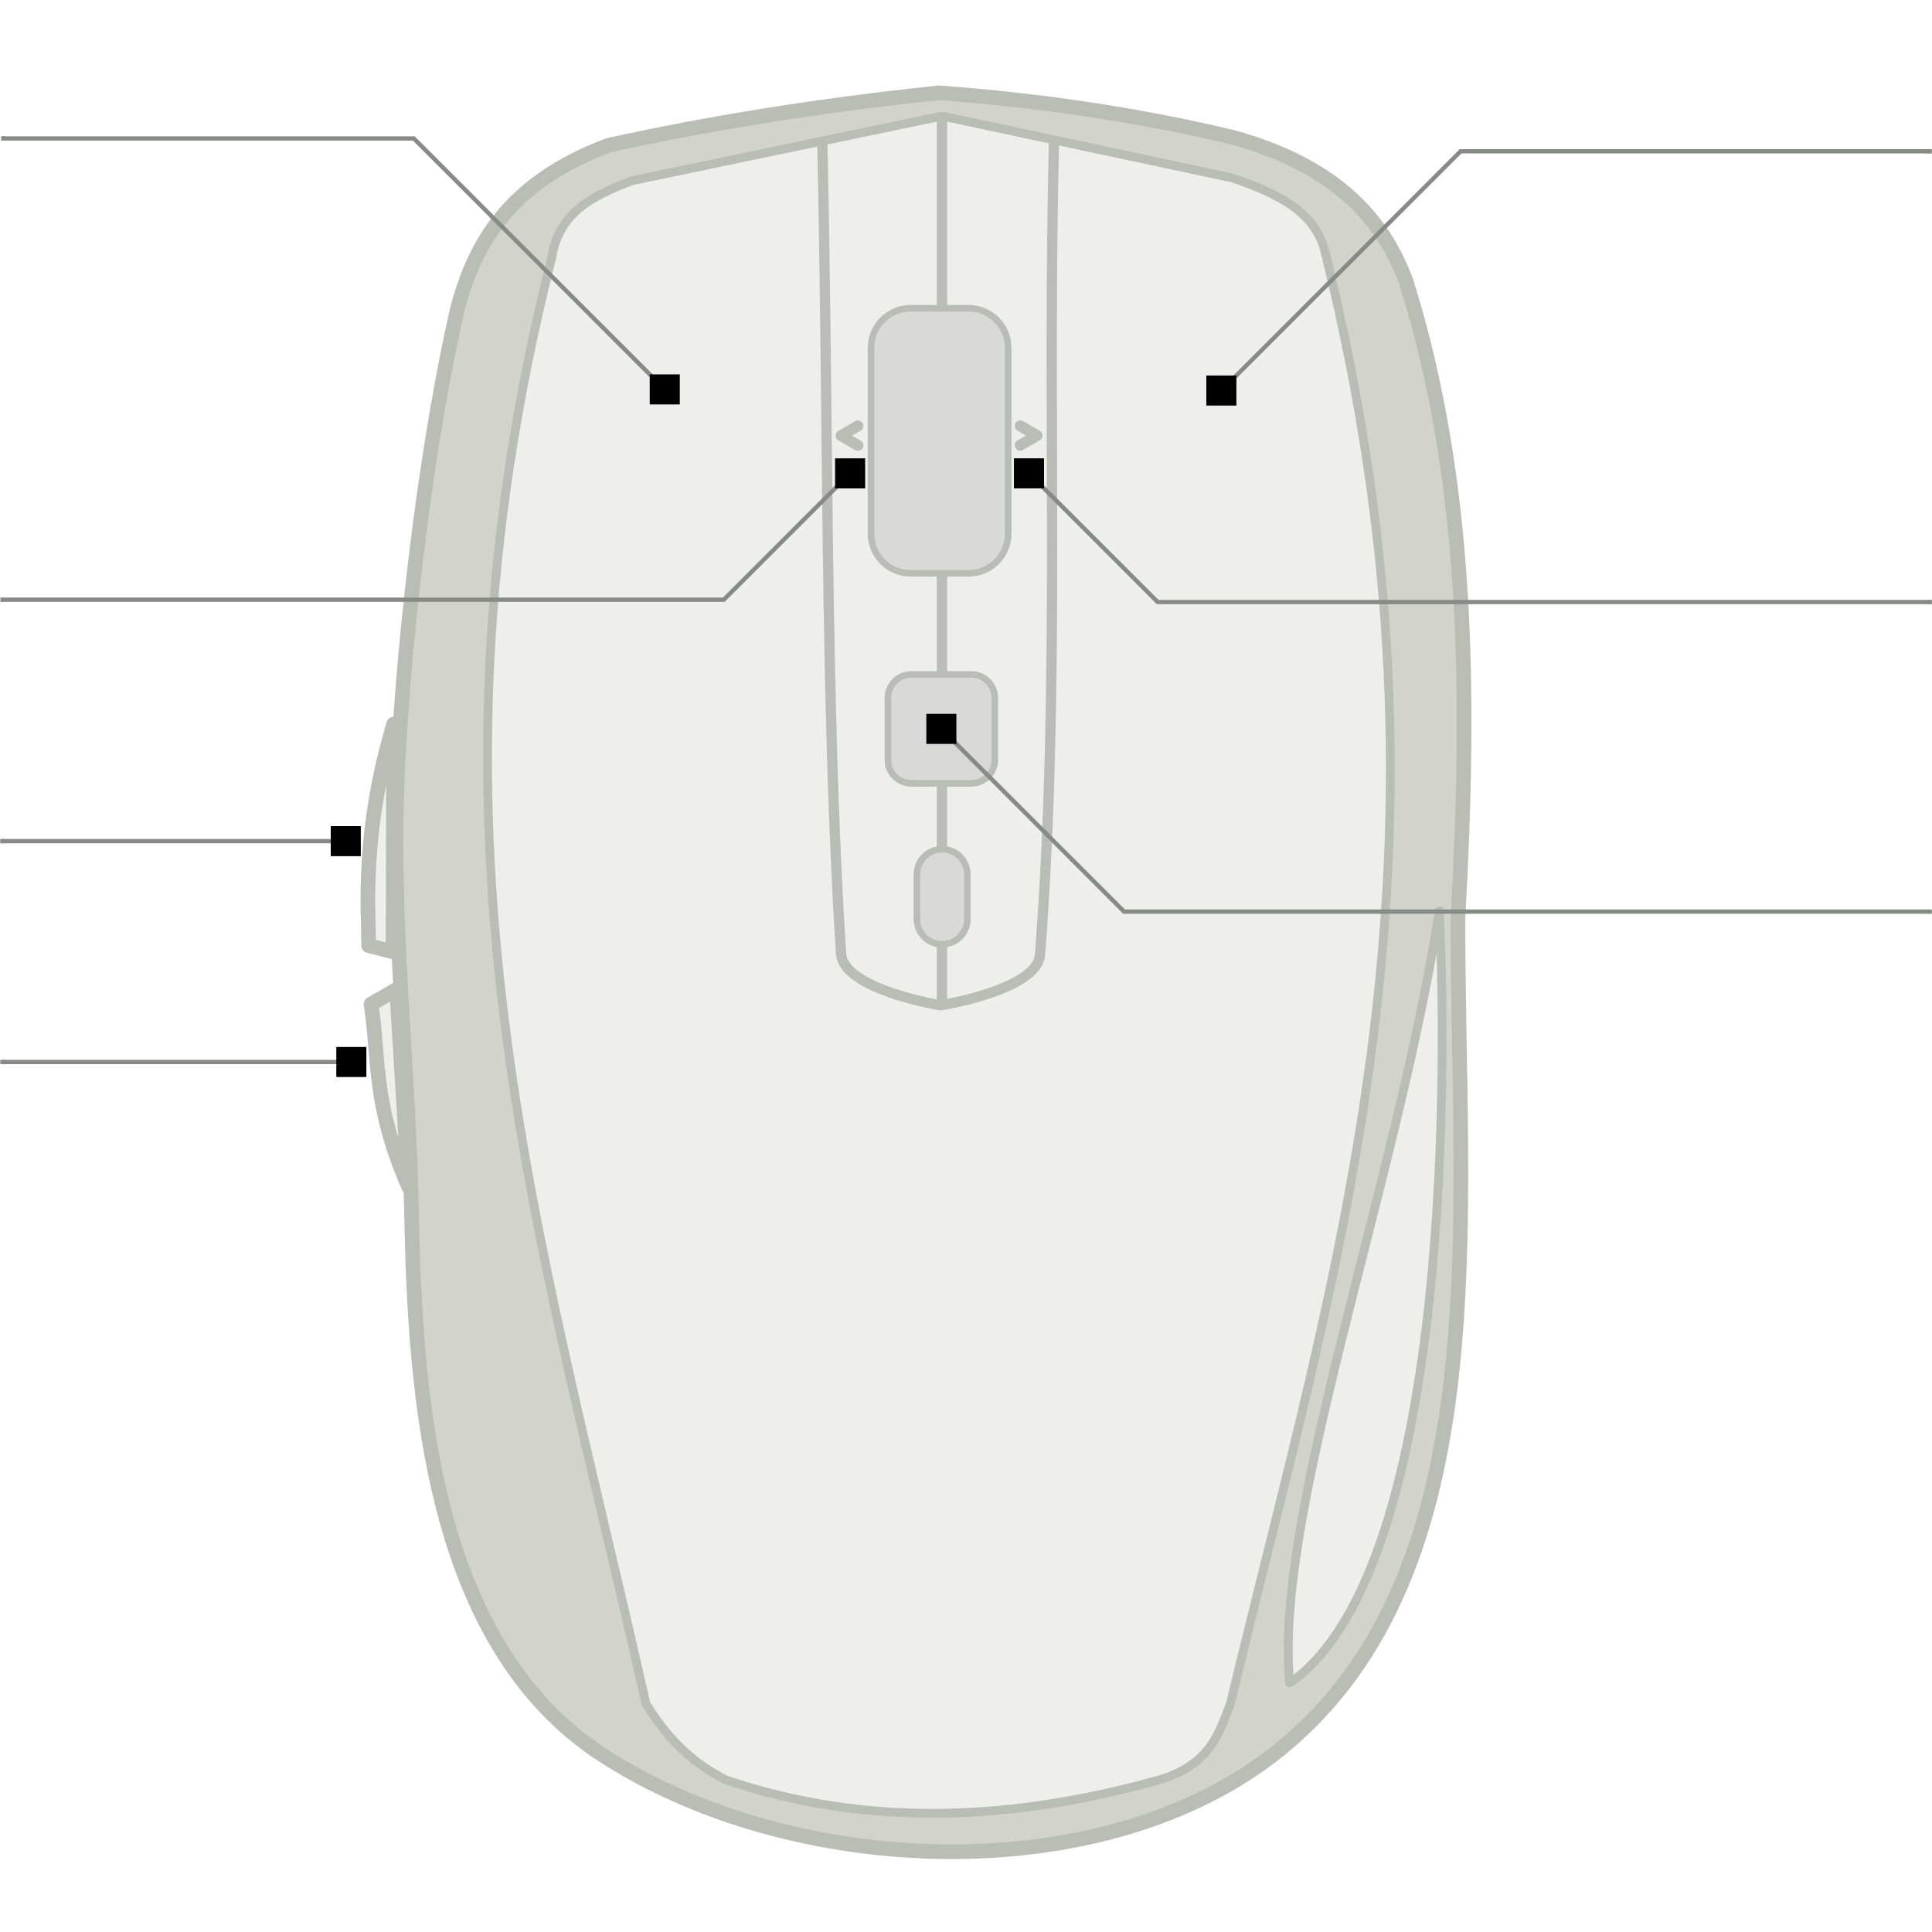
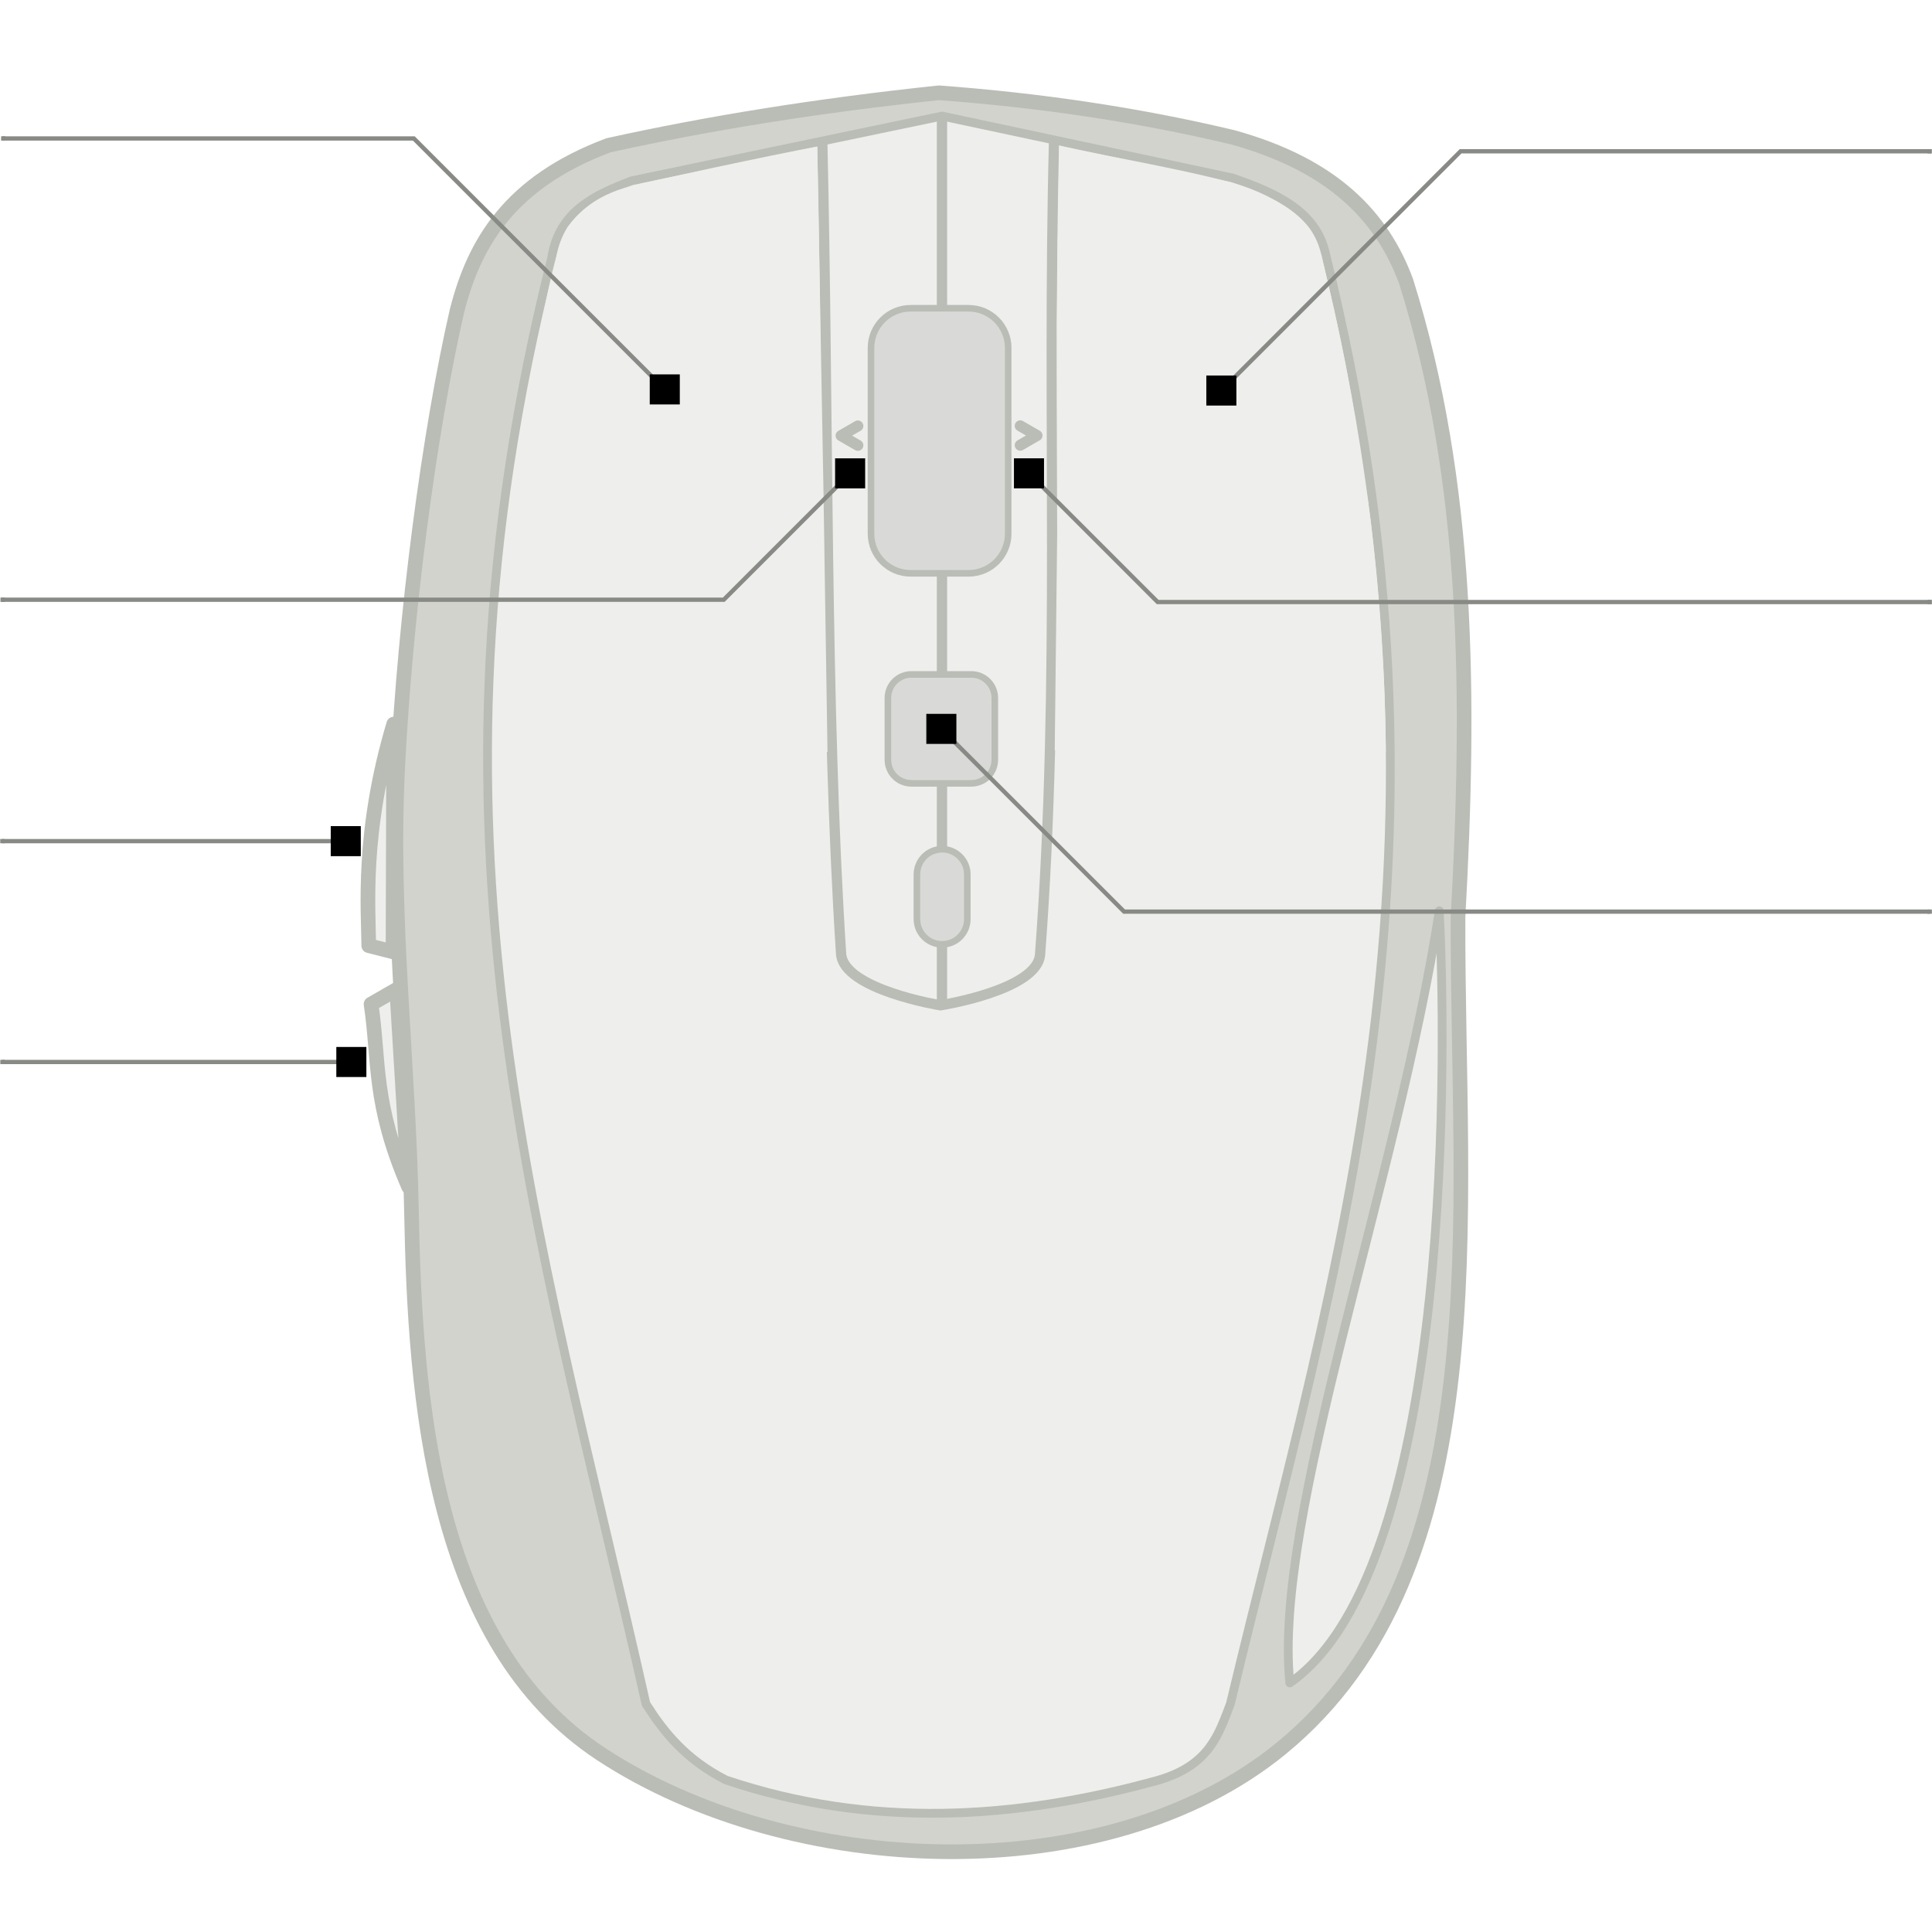
<svg xmlns="http://www.w3.org/2000/svg" version="1.1" id="svg942" width="450" height="450" viewBox="0 0 450 450">
  <defs id="defs946" />
  <g id="Device" style="display:inline" transform="translate(0,321.04)">
    <path style="opacity:1;vector-effect:none;fill:#d3d3ce;fill-opacity:1;fill-rule:evenodd;stroke:#babdb6;stroke-width:3.414px;stroke-linecap:round;stroke-linejoin:round;stroke-miterlimit:4;stroke-dasharray:none;stroke-dashoffset:0;stroke-opacity:1" d="m 218.694,-299.424 c 23.356,1.735 46.181,5.066 68.355,10.347 23.757,6.543 34.96,18.757 40.449,33.55 14.755,46.97 14.925,97.018 12.099,148.09 -0.221,69.16 9.885,151.952 -41.259,193.686 C 257.441,119.62 184.108,116.484 139.992,87.503 100.639,61.653 96.655,4.572 95.843,-38.898 c -0.64,-34.25 -4.905,-68.501 -3.243,-102.716 1.745,-35.926 7.356,-78.716 13.841,-107.014 3.995,-15.725 12.191,-29.897 35.275,-38.567 23.029,-5.088 48.515,-9.231 76.978,-12.229 z" id="path958" />
    <path style="display:inline;opacity:1;vector-effect:none;fill:#eeeeec;fill-opacity:1;fill-rule:evenodd;stroke:#babdb6;stroke-width:2.048;stroke-linecap:round;stroke-linejoin:round;stroke-miterlimit:4;stroke-dasharray:none;stroke-dashoffset:0;stroke-opacity:1" d="m 219.405,-294.008 67.624,14.412 c 10.275,3.53 19.613,7.796 21.728,17.737 34.478,139.543 2.382,235.179 -22.172,337.676 -2.71,6.975 -4.755,14.199 -16.629,17.737 -33.627,9.347 -67.254,11.307 -100.881,0 C 159.633,88.72 154.632,82.405 150.451,75.817 125.181,-36.599 94.771,-127.541 128.501,-260.972 c 1.682,-10.89 9.986,-14.605 18.624,-17.959 z" id="path970" />
    <path style="display:inline;opacity:1;vector-effect:none;fill:none;fill-opacity:1;fill-rule:evenodd;stroke:#babdb6;stroke-width:2.39;stroke-linecap:butt;stroke-linejoin:miter;stroke-miterlimit:4;stroke-dasharray:none;stroke-dashoffset:0;stroke-opacity:1" d="m 191.521,-288.191 c 1.478,64.077 0.631,131.09 4.382,189.295 0.538,8.353 23.144,12.011 23.144,12.011 0,0 22.572,-3.521 23.202,-11.834 4.834,-63.807 1.567,-125.647 3.267,-189.724" id="path960" />
    <path style="display:inline;opacity:1;vector-effect:none;fill:#eeeeec;fill-opacity:1;fill-rule:evenodd;stroke:#babdb6;stroke-width:2.048;stroke-linecap:round;stroke-linejoin:round;stroke-miterlimit:4;stroke-dasharray:none;stroke-dashoffset:0;stroke-opacity:1" d="M 300.422,70.945 C 339.275,43.968 336.691,-80.871 335.235,-108.904 325.418,-45.456 296.494,32.142 300.422,70.945 Z" id="path974" />
    <path style="opacity:1;vector-effect:none;fill:#eeeeec;fill-opacity:1;fill-rule:evenodd;stroke:#babdb6;stroke-width:3.414px;stroke-linecap:round;stroke-linejoin:round;stroke-miterlimit:4;stroke-dasharray:none;stroke-dashoffset:0;stroke-opacity:1" d="m 91.704,-152.386 c -7.529,25.226 -5.874,43.326 -5.814,51.608 l 5.654,1.441 z" id="button3" />
    <path style="display:inline;opacity:1;vector-effect:none;fill:#eeeeec;fill-opacity:1;fill-rule:evenodd;stroke:#babdb6;stroke-width:3.414px;stroke-linecap:round;stroke-linejoin:round;stroke-miterlimit:4;stroke-dasharray:none;stroke-dashoffset:0;stroke-opacity:1" d="m 86.425,-87.164 c 1.985,13.294 0.345,23.115 8.758,42.57 l -2.771,-46.006 z" id="button4" />
    <path style="opacity:1;vector-effect:none;fill:#eeeeec;fill-opacity:1;fill-rule:evenodd;stroke:#babdb6;stroke-width:2.39;stroke-linecap:round;stroke-linejoin:round;stroke-miterlimit:4;stroke-dasharray:none;stroke-dashoffset:0;stroke-opacity:1" d="M 219.405,-293.358 V -87.543" id="path1908" />
    <rect style="display:inline;opacity:1;vector-effect:none;fill:#d9dad7;fill-opacity:1;stroke:#babdb6;stroke-width:3.072;stroke-linecap:square;stroke-linejoin:miter;stroke-miterlimit:4;stroke-dasharray:none;stroke-dashoffset:0;stroke-opacity:1;paint-order:markers stroke fill" id="rect972" width="10.199" height="20.62" x="214.337" y="-122.474" ry="5.099" />
    <rect style="display:inline;opacity:1;vector-effect:none;fill:#d9dad7;fill-opacity:1;stroke:#babdb6;stroke-width:3.072;stroke-linecap:square;stroke-linejoin:miter;stroke-miterlimit:4;stroke-dasharray:none;stroke-dashoffset:0;stroke-opacity:1;paint-order:markers stroke fill" id="button2" width="23.36" height="23.83" x="207.579" y="-163.184" ry="4.703" />
    <rect style="display:inline;opacity:1;vector-effect:none;fill:#d9dad7;fill-opacity:1;stroke:#babdb6;stroke-width:3.072;stroke-linecap:square;stroke-linejoin:miter;stroke-miterlimit:4;stroke-dasharray:none;stroke-dashoffset:0;stroke-opacity:1;paint-order:markers stroke fill" id="rect966" width="30.415" height="60.203" x="203.643" y="-248.472" ry="8.466" />
-     <path style="opacity:1;vector-effect:none;fill:#eeeeec;fill-opacity:1;fill-rule:evenodd;stroke:none;stroke-width:2.048;stroke-linecap:round;stroke-linejoin:round;stroke-miterlimit:4;stroke-dasharray:none;stroke-dashoffset:0;stroke-opacity:1" d="m 136.542,-257.721 -16.305,112.567 63.025,-0.627 1.254,-131.066 z" id="button0" />
-     <path style="display:inline;opacity:1;vector-effect:none;fill:#eeeeec;fill-opacity:1;fill-rule:evenodd;stroke:none;stroke-width:2.048;stroke-linecap:round;stroke-linejoin:round;stroke-miterlimit:4;stroke-dasharray:none;stroke-dashoffset:0;stroke-opacity:1" d="m 299.435,-259.289 16.305,112.566 -63.025,-0.627 -1.254,-131.066 z" id="button1" />
+     <path style="opacity:1;vector-effect:none;fill:#eeeeec;fill-opacity:1;fill-rule:evenodd;stroke:none;stroke-width:2.048;stroke-linecap:round;stroke-linejoin:round;stroke-miterlimit:4;stroke-dasharray:none;stroke-dashoffset:0;stroke-opacity:1" d="m 132.515,-268.574 c -3.044,3.725 -5.61,19.406 -8.198,31.548 -6.399,30.021 -9.547,61.853 -9.493,91.175 l 77.916,-0.036 -0.94,-61.001 -1.445,-80.014 c -9.75,1.77 -39.918,8.249 -43.657,9.264 -8.221,2.232 -11.888,6.12 -14.184,9.063 z" id="button0" />
+     <path style="display:inline;opacity:1;vector-effect:none;fill:#eeeeec;fill-opacity:1;fill-rule:evenodd;stroke:none;stroke-width:2.048;stroke-linecap:round;stroke-linejoin:round;stroke-miterlimit:4;stroke-dasharray:none;stroke-dashoffset:0;stroke-opacity:1" d="m 307.789,-261.59 c 1.45,6.151 2.693,11.426 3.941,17.259 2.318,10.835 4.325,22.255 6.409,36.804 1.395,8.117 3.108,24.945 4.005,40.943 0.407,7.257 0.549,14.4 0.646,20.549 l -77.121,-0.245 0.565,-50.085 -0.095,-49.182 0.559,-41.607 c 2.898,1.056 25.09,4.662 39.633,8.492 7.771,2.046 14.1,5.846 17.562,9.501 2.503,2.643 2.995,4.998 3.895,7.57 z" id="button1" />
    <path style="display:inline;fill:none;fill-rule:evenodd;stroke:#babdb6;stroke-width:2.569px;stroke-linecap:round;stroke-linejoin:round;stroke-opacity:1" d="m 199.809,-221.82 -3.901,2.252 3.901,2.252" id="button5" />
    <path style="display:inline;fill:none;fill-rule:evenodd;stroke:#babdb6;stroke-width:2.569px;stroke-linecap:round;stroke-linejoin:round;stroke-opacity:1" d="m 237.634,-221.852 3.901,2.252 -3.901,2.252" id="button6" />
  </g>
  <g id="Buttons" transform="translate(0,321.04)" style="display:inline">
    <g id="button5-path">
      <path id="path884" d="m 198.01,-210.783 -29.432,29.432 H 0.354" style="display:inline;fill:none;fill-rule:evenodd;stroke:#888a85;stroke-width:1px;stroke-linecap:butt;stroke-linejoin:miter;stroke-opacity:1" />
      <rect y="-181.851" x="0.104" height="1" width="1" id="button5-leader" style="text-align:end;display:inline;opacity:1;vector-effect:none;fill:#888a85;fill-opacity:1;stroke:none;stroke-width:1px;stroke-linecap:butt;stroke-linejoin:miter;stroke-miterlimit:4;stroke-dasharray:none;stroke-dashoffset:0;stroke-opacity:1;paint-order:markers stroke fill" />
      <rect y="-214.283" x="194.51" height="7" width="7" id="rect2047" style="display:inline;opacity:1;vector-effect:none;fill:#000000;fill-opacity:1;stroke:none;stroke-width:0.6;stroke-linecap:round;stroke-linejoin:round;stroke-miterlimit:4;stroke-dasharray:none;stroke-dashoffset:0;stroke-opacity:1;paint-order:markers stroke fill" />
    </g>
    <g id="button3-path">
      <rect y="-125.623" x="0.052" height="1" width="1" id="button3-leader" style="text-align:end;display:inline;opacity:1;vector-effect:none;fill:#888a85;fill-opacity:1;stroke:none;stroke-width:1px;stroke-linecap:butt;stroke-linejoin:miter;stroke-miterlimit:4;stroke-dasharray:none;stroke-dashoffset:0;stroke-opacity:1;paint-order:markers stroke fill" />
      <path id="path2119" d="M 80.537,-125.121 H 0.52" style="display:inline;opacity:1;vector-effect:none;fill:none;fill-opacity:1;fill-rule:evenodd;stroke:#888a85;stroke-width:1px;stroke-linecap:butt;stroke-linejoin:miter;stroke-miterlimit:4;stroke-dasharray:none;stroke-dashoffset:0;stroke-opacity:1" />
      <rect y="-128.621" x="77.037" height="7" width="7" id="rect2047-9" style="display:inline;opacity:1;vector-effect:none;fill:#000000;fill-opacity:1;stroke:none;stroke-width:0.6;stroke-linecap:round;stroke-linejoin:round;stroke-miterlimit:4;stroke-dasharray:none;stroke-dashoffset:0;stroke-opacity:1;paint-order:markers stroke fill" />
    </g>
    <g id="button4-path">
      <rect y="-74.185" x="0.07" height="1" width="1" id="button4-leader" style="text-align:end;display:inline;opacity:1;vector-effect:none;fill:#888a85;fill-opacity:1;stroke:none;stroke-width:1px;stroke-linecap:butt;stroke-linejoin:miter;stroke-miterlimit:4;stroke-dasharray:none;stroke-dashoffset:0;stroke-opacity:1;paint-order:markers stroke fill" />
      <path id="path2121" d="M 81.836,-73.681 H 0.52" style="display:inline;opacity:1;vector-effect:none;fill:none;fill-opacity:1;fill-rule:evenodd;stroke:#888a85;stroke-width:1px;stroke-linecap:butt;stroke-linejoin:miter;stroke-miterlimit:4;stroke-dasharray:none;stroke-dashoffset:0;stroke-opacity:1" />
      <rect y="-77.181" x="78.336" height="7" width="7" id="rect2047-87" style="display:inline;opacity:1;vector-effect:none;fill:#000000;fill-opacity:1;stroke:none;stroke-width:0.6;stroke-linecap:round;stroke-linejoin:round;stroke-miterlimit:4;stroke-dasharray:none;stroke-dashoffset:0;stroke-opacity:1;paint-order:markers stroke fill" />
    </g>
    <g style="display:inline" id="button0-path">
      <path id="path2117" d="M 154.839,-230.338 96.384,-288.792 H 0.52" style="display:inline;fill:none;fill-rule:evenodd;stroke:#888a85;stroke-width:1px;stroke-linecap:butt;stroke-linejoin:miter;stroke-opacity:1" />
      <rect y="-289.292" x="0.256" height="1" width="1" id="button0-leader" style="text-align:end;display:inline;opacity:1;vector-effect:none;fill:#888a85;fill-opacity:1;stroke:none;stroke-width:1px;stroke-linecap:butt;stroke-linejoin:miter;stroke-miterlimit:4;stroke-dasharray:none;stroke-dashoffset:0;stroke-opacity:1;paint-order:markers stroke fill" />
      <rect y="-233.838" x="151.339" height="7" width="7" id="rect2047-7" style="display:inline;opacity:1;vector-effect:none;fill:#000000;fill-opacity:1;stroke:none;stroke-width:0.6;stroke-linecap:round;stroke-linejoin:round;stroke-miterlimit:4;stroke-dasharray:none;stroke-dashoffset:0;stroke-opacity:1;paint-order:markers stroke fill" />
    </g>
    <g id="button1-path">
      <path id="path2125" d="m 284.477,-230.078 55.726,-55.726 h 109.634" style="display:inline;opacity:1;vector-effect:none;fill:none;fill-opacity:1;fill-rule:evenodd;stroke:#888a85;stroke-width:1px;stroke-linecap:butt;stroke-linejoin:miter;stroke-miterlimit:4;stroke-dasharray:none;stroke-dashoffset:0;stroke-opacity:1" />
      <rect y="-233.578" x="280.977" height="7" width="7" id="rect2047-0" style="display:inline;opacity:1;vector-effect:none;fill:#000000;fill-opacity:1;stroke:none;stroke-width:0.6;stroke-linecap:round;stroke-linejoin:round;stroke-miterlimit:4;stroke-dasharray:none;stroke-dashoffset:0;stroke-opacity:1;paint-order:markers stroke fill" />
      <rect y="-286.306" x="448.965" height="1" width="1" id="button1-leader" style="text-align:start;display:inline;opacity:1;vector-effect:none;fill:#888a85;fill-opacity:1;stroke:none;stroke-width:1px;stroke-linecap:butt;stroke-linejoin:miter;stroke-miterlimit:4;stroke-dasharray:none;stroke-dashoffset:0;stroke-opacity:1;paint-order:markers stroke fill" />
    </g>
    <g id="button2-path">
      <path id="path2129" d="m 219.259,-151.269 42.566,42.566 h 187.623" style="display:inline;opacity:1;vector-effect:none;fill:none;fill-opacity:1;fill-rule:evenodd;stroke:#888a85;stroke-width:1px;stroke-linecap:butt;stroke-linejoin:miter;stroke-miterlimit:4;stroke-dasharray:none;stroke-dashoffset:0;stroke-opacity:1" />
      <rect y="-154.769" x="215.759" height="7" width="7" id="rect2047-08" style="display:inline;opacity:1;vector-effect:none;fill:#000000;fill-opacity:1;stroke:none;stroke-width:0.6;stroke-linecap:round;stroke-linejoin:round;stroke-miterlimit:4;stroke-dasharray:none;stroke-dashoffset:0;stroke-opacity:1;paint-order:markers stroke fill" />
      <rect y="-109.204" x="448.969" height="1" width="1" id="button2-leader" style="text-align:start;display:inline;opacity:1;vector-effect:none;fill:#888a85;fill-opacity:1;stroke:none;stroke-width:1px;stroke-linecap:butt;stroke-linejoin:miter;stroke-miterlimit:4;stroke-dasharray:none;stroke-dashoffset:0;stroke-opacity:1;paint-order:markers stroke fill" />
    </g>
    <g id="button6-path">
      <path id="path891" d="m 239.67,-210.79 29.976,29.976 h 180.251" style="fill:none;fill-rule:evenodd;stroke:#888a85;stroke-width:1px;stroke-linecap:butt;stroke-linejoin:miter;stroke-opacity:1" />
      <rect y="-181.314" x="448.969" height="1" width="1" id="button6-leader" style="text-align:start;display:inline;opacity:1;vector-effect:none;fill:#888a85;fill-opacity:1;stroke:none;stroke-width:1px;stroke-linecap:butt;stroke-linejoin:miter;stroke-miterlimit:4;stroke-dasharray:none;stroke-dashoffset:0;stroke-opacity:1;paint-order:markers stroke fill" />
      <rect y="-214.29" x="236.17" height="7" width="7" id="rect2047-8" style="display:inline;opacity:1;vector-effect:none;fill:#000000;fill-opacity:1;stroke:none;stroke-width:0.6;stroke-linecap:round;stroke-linejoin:round;stroke-miterlimit:4;stroke-dasharray:none;stroke-dashoffset:0;stroke-opacity:1;paint-order:markers stroke fill" />
    </g>
  </g>
  <g id="LEDs" style="display:inline" />
</svg>
